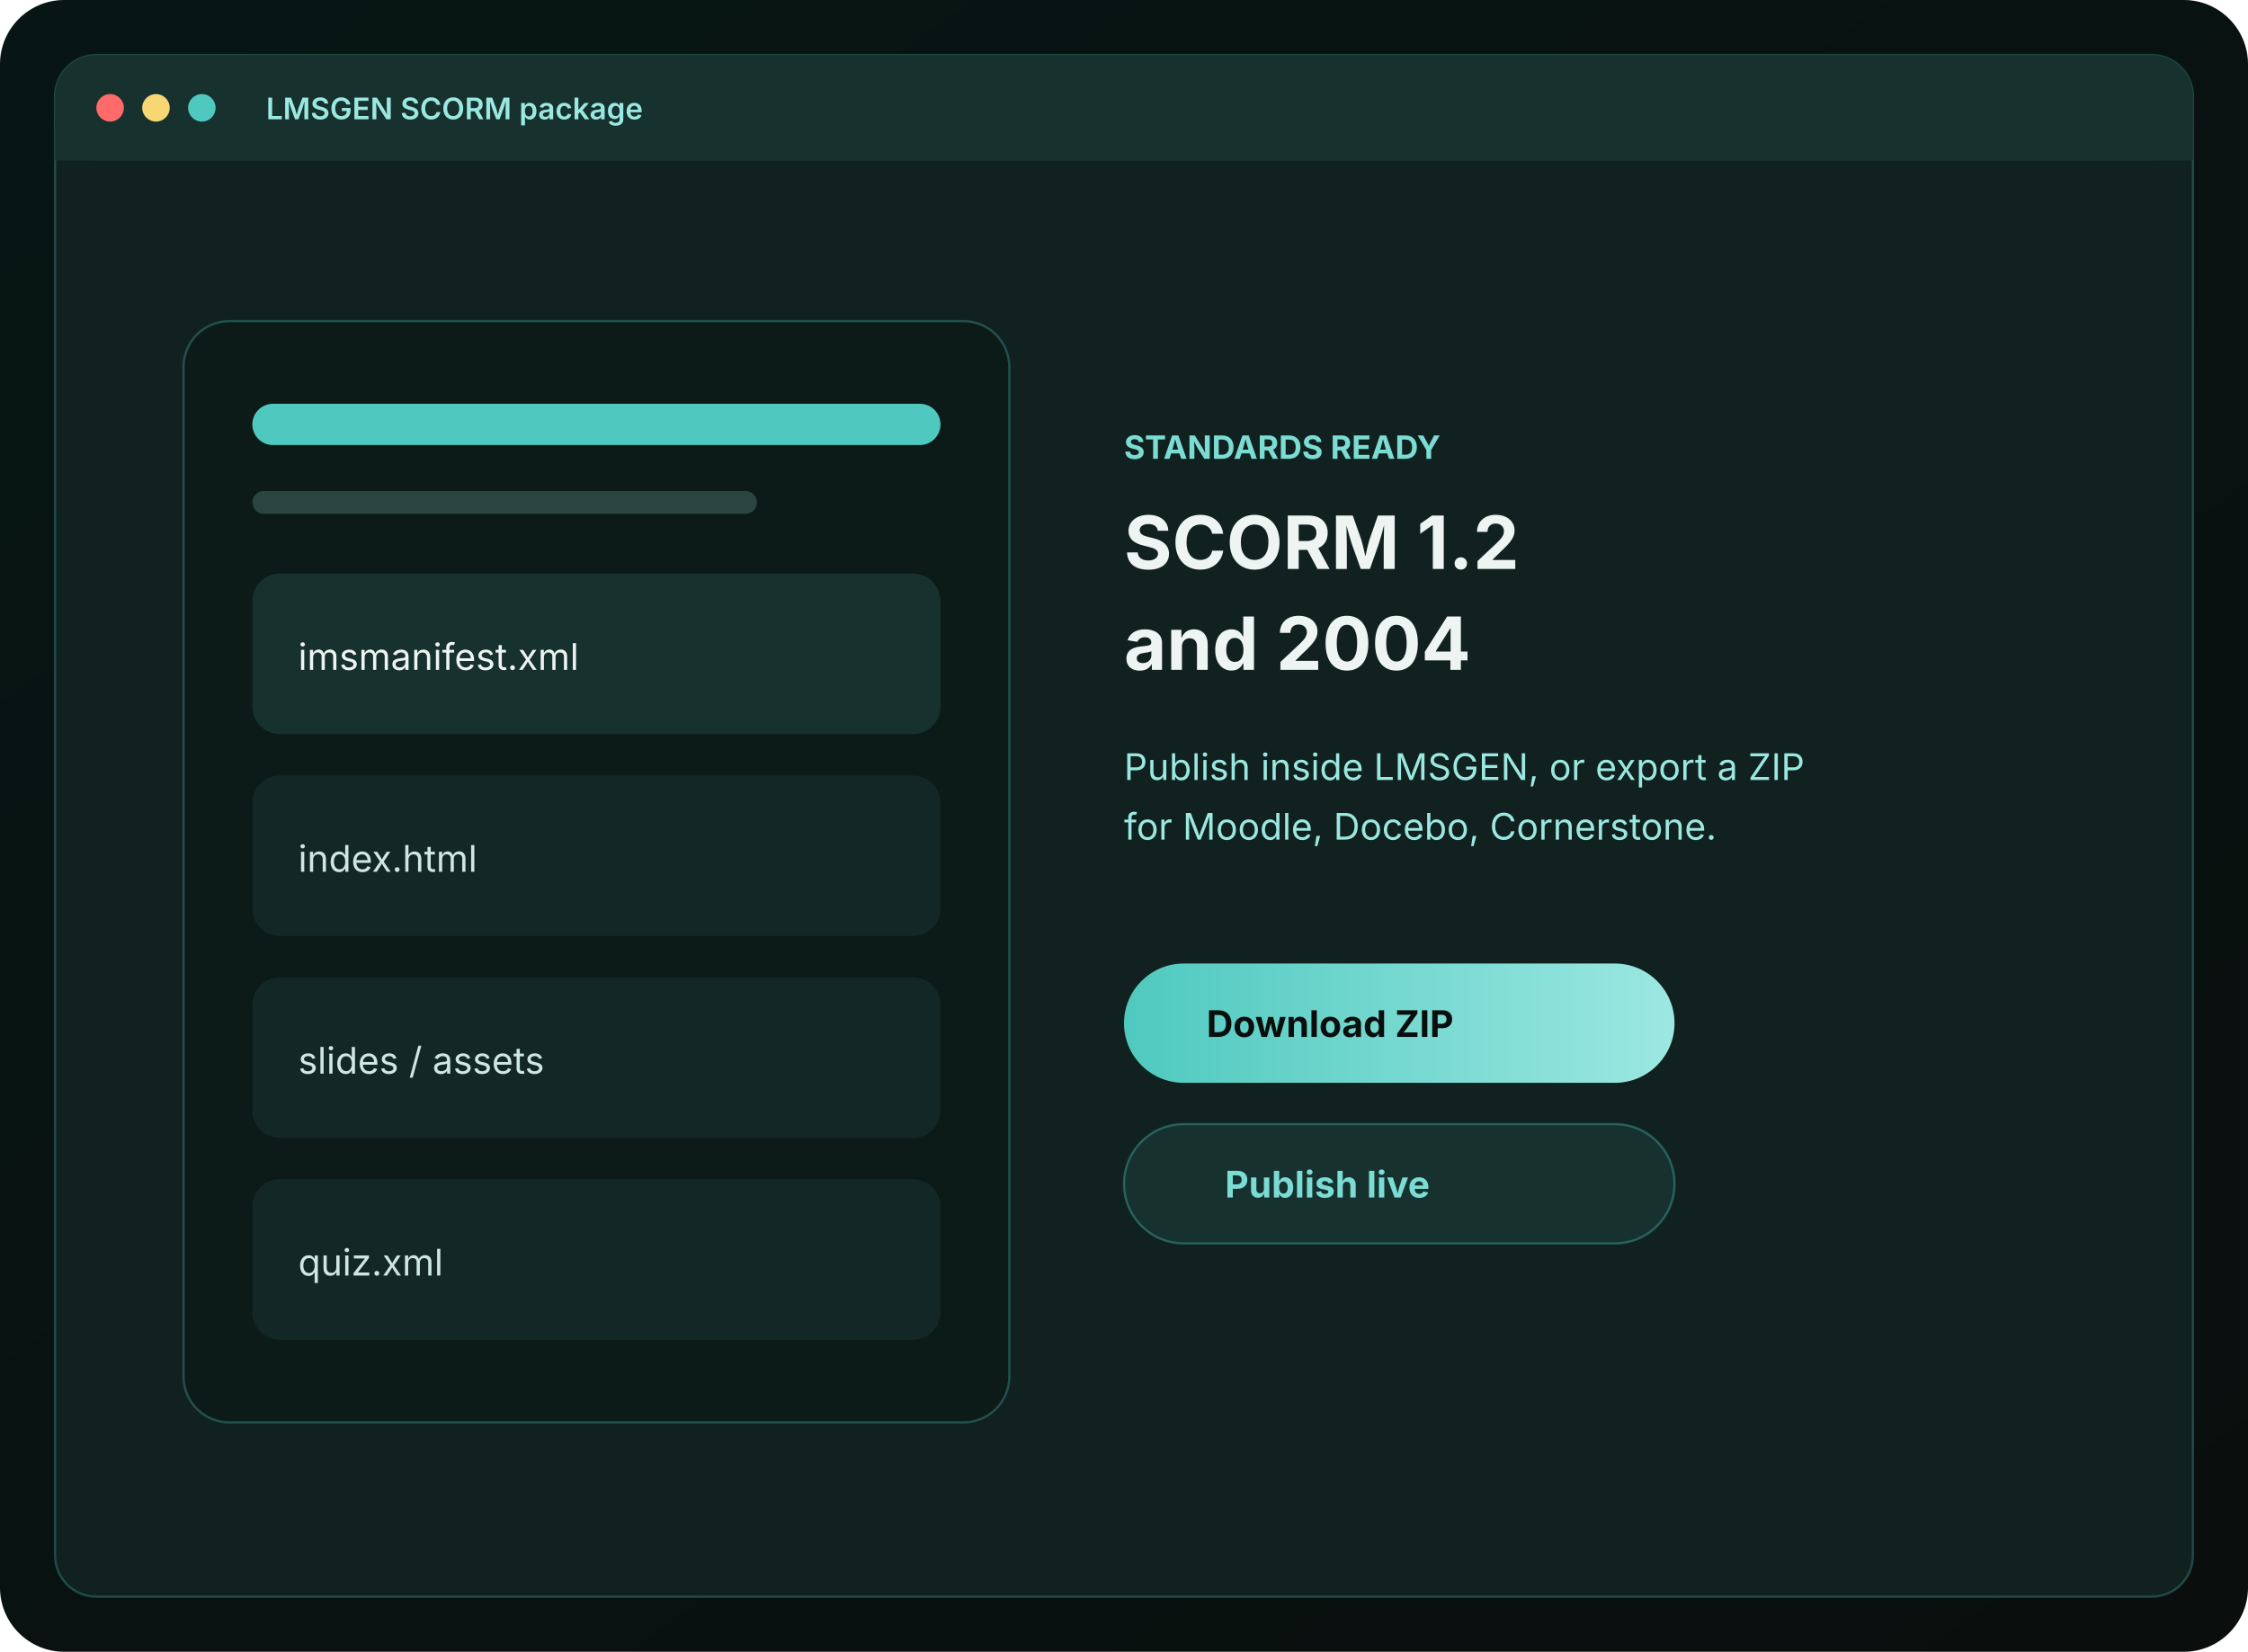
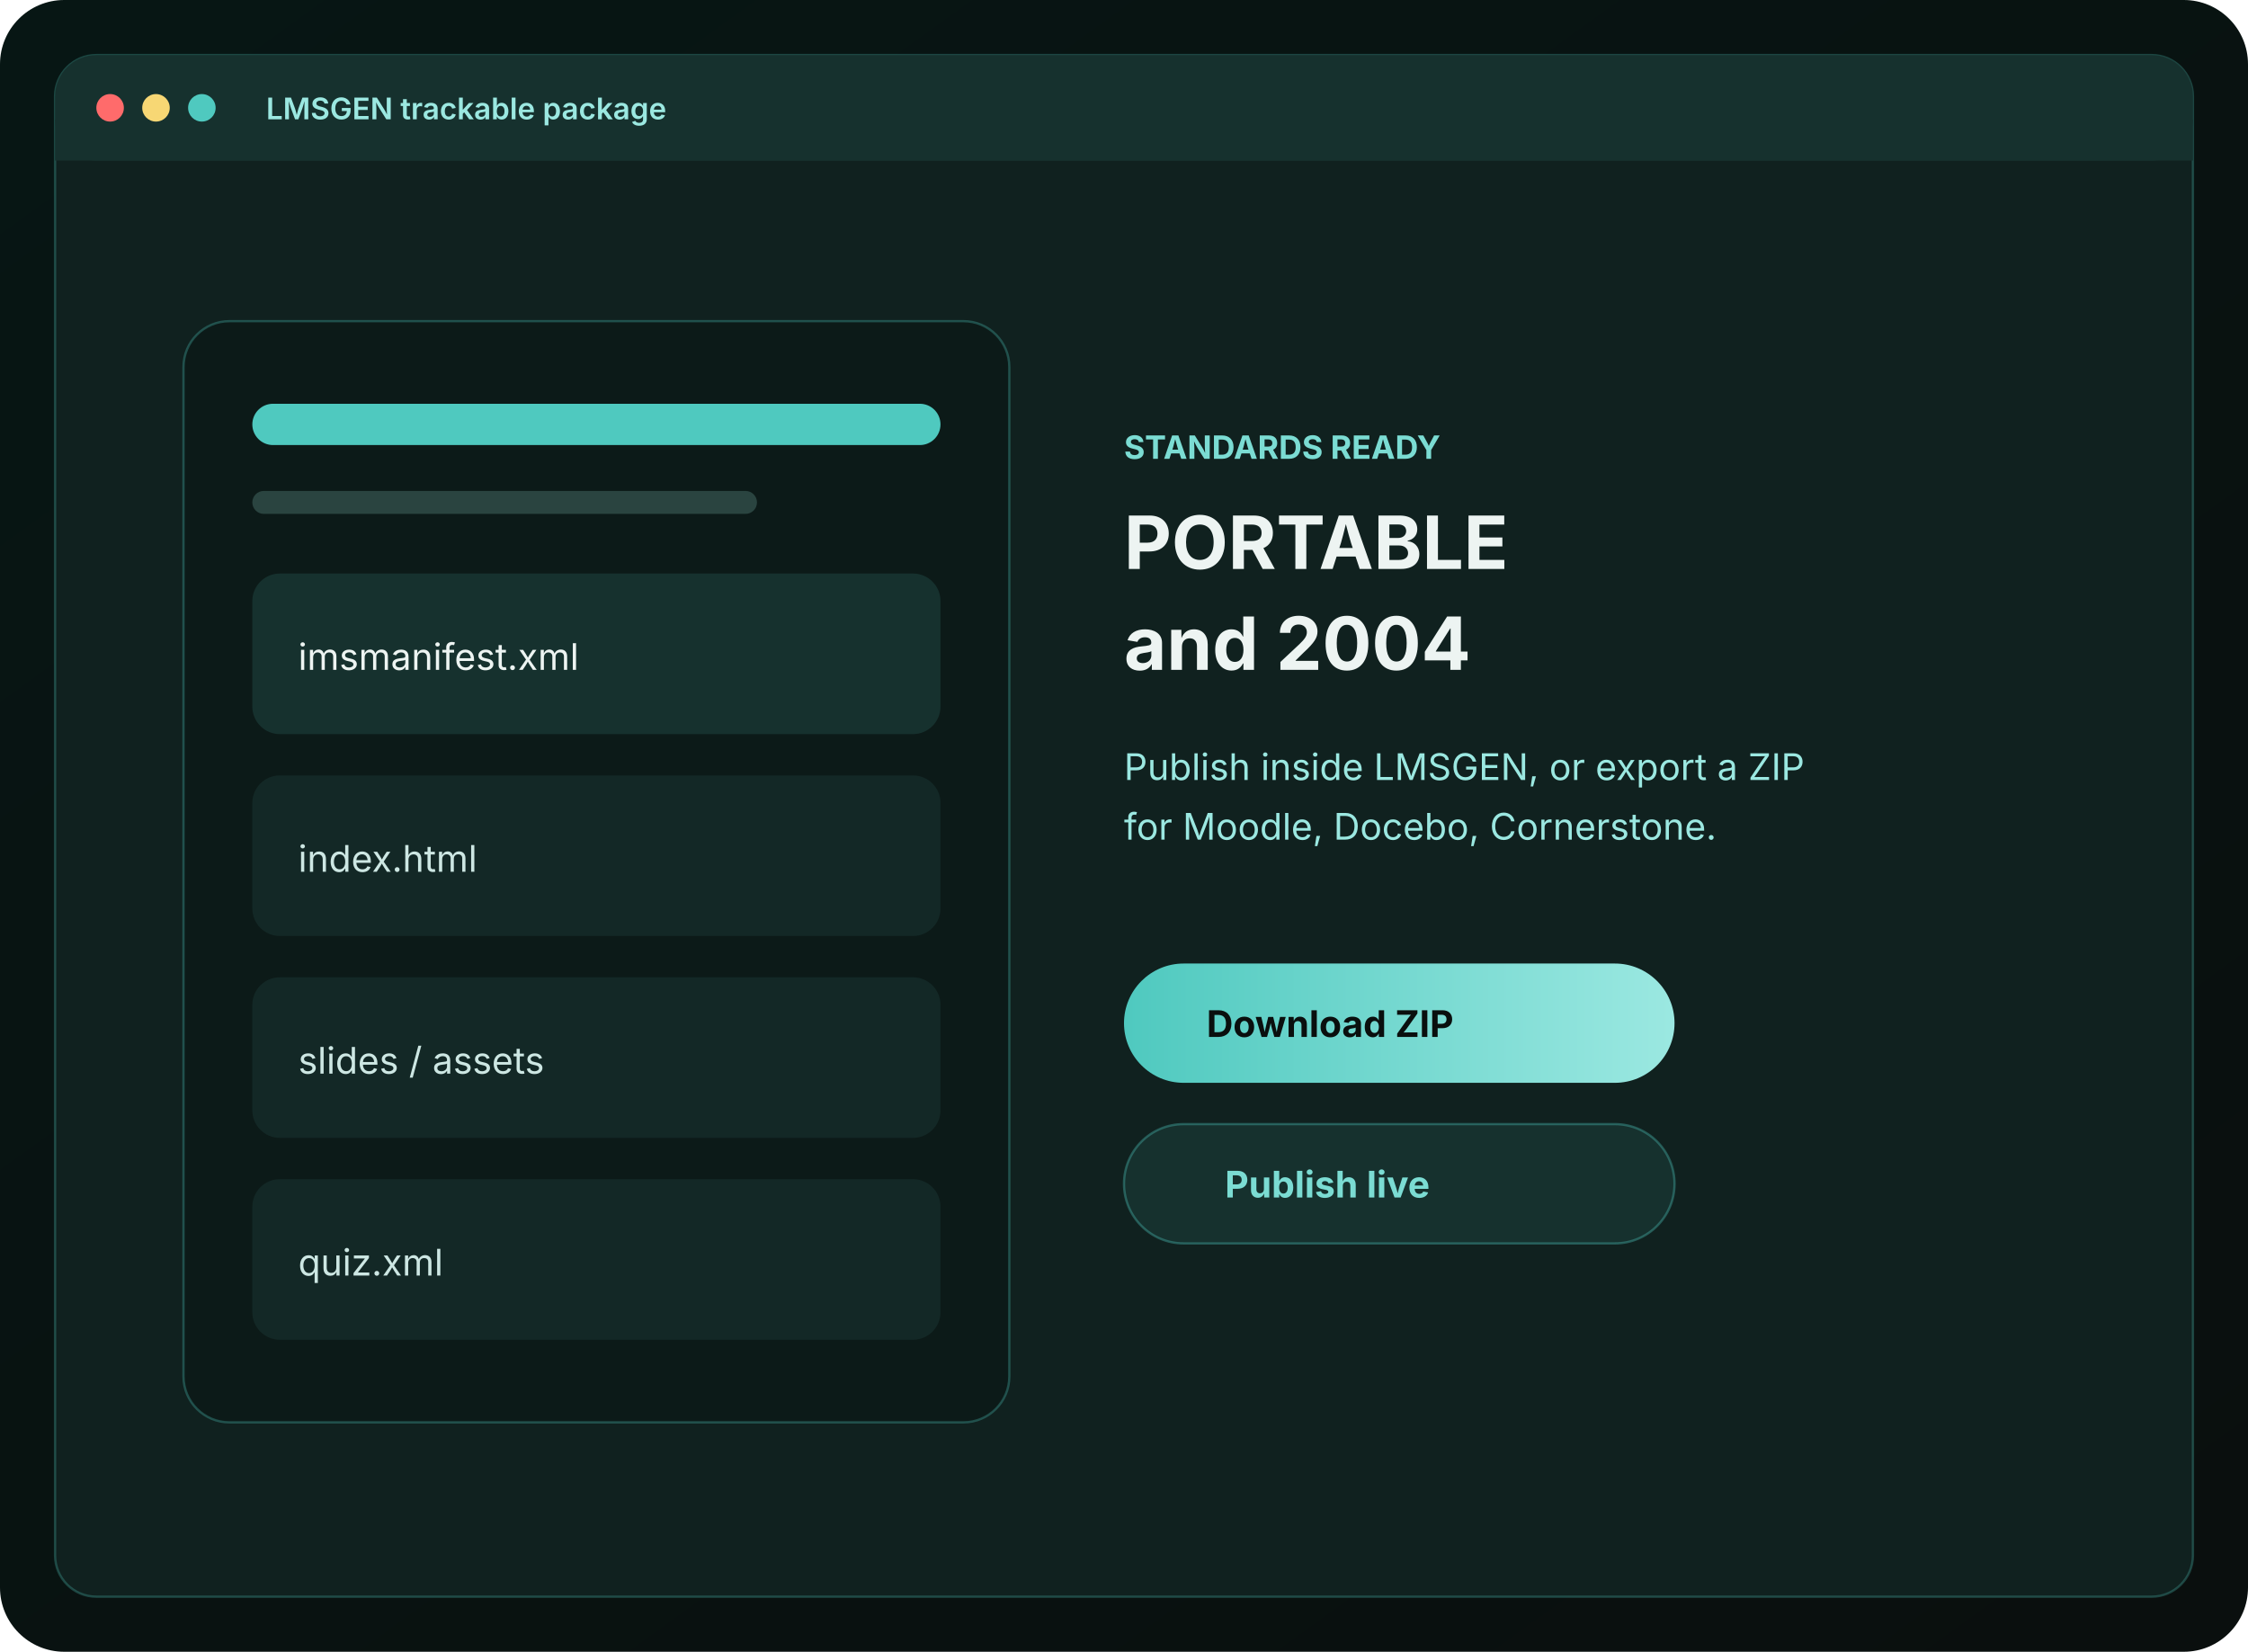
- <svg xmlns="http://www.w3.org/2000/svg" width="980" height="720" viewBox="0 0 980 720" role="img" aria-label="LMSGEN SCORM package">
+ <svg xmlns="http://www.w3.org/2000/svg" width="980" height="720" viewBox="0 0 980 720" role="img" aria-label="LMSGEN trackable course package">
  <defs>
    <linearGradient id="bg" x1="0" y1="0" x2="1" y2="1">
      <stop offset="0" stop-color="#071614" />
      <stop offset="1" stop-color="#0A0F0E" />
    </linearGradient>
    <linearGradient id="teal" x1="0" y1="0" x2="1" y2="0">
      <stop offset="0" stop-color="#4FC9BF" />
      <stop offset="1" stop-color="#9BE8E1" />
    </linearGradient>
  </defs>
  <rect width="980" height="720" rx="28" fill="url(#bg)" />
  <rect x="24" y="24" width="932" height="672" rx="18" fill="#10211F" stroke="#4FC9BF" stroke-opacity="0.28" />
  <rect x="24" y="24" width="932" height="46" rx="18" fill="#16312E" />
  <rect x="24" y="52" width="932" height="18" fill="#16312E" />
  <circle cx="48" cy="47" r="6" fill="#FF6B6B" />
  <circle cx="68" cy="47" r="6" fill="#F7D774" />
  <circle cx="88" cy="47" r="6" fill="#4FC9BF" />
-   <text x="116" y="52" fill="#9BE8E1" font-family="Inter,Arial,sans-serif" font-size="13" font-weight="600">LMSGEN  SCORM package</text>
+   <text x="116" y="52" fill="#9BE8E1" font-family="Inter,Arial,sans-serif" font-size="13" font-weight="600">LMSGEN  trackable package</text>
  <rect x="80" y="140" width="360" height="480" rx="20" fill="#0C1A18" stroke="#4FC9BF" stroke-opacity="0.3" />
  <rect x="110" y="176" width="300" height="18" rx="9" fill="#4FC9BF" />
  <rect x="110" y="214" width="220" height="10" rx="5" fill="#2A4440" />
  <rect x="110" y="250" width="300" height="70" rx="12" fill="#16312E" />
  <text x="130" y="292" fill="#EDF4F2" font-family="Inter,Arial,sans-serif" font-size="16">imsmanifest.xml</text>
  <rect x="110" y="338" width="300" height="70" rx="12" fill="#132826" />
  <text x="130" y="380" fill="#CDE7E3" font-family="Inter,Arial,sans-serif" font-size="16">index.html</text>
  <rect x="110" y="426" width="300" height="70" rx="12" fill="#132826" />
  <text x="130" y="468" fill="#CDE7E3" font-family="Inter,Arial,sans-serif" font-size="16">slides / assets</text>
  <rect x="110" y="514" width="300" height="70" rx="12" fill="#132826" />
  <text x="130" y="556" fill="#CDE7E3" font-family="Inter,Arial,sans-serif" font-size="16">quiz.xml</text>
  <text x="490" y="200" fill="#7BDCD3" font-family="Inter,Arial,sans-serif" font-size="14" font-weight="700">STANDARDS READY</text>
-   <text x="490" y="248" fill="#EDF4F2" font-family="Inter,Arial,sans-serif" font-size="32" font-weight="700">SCORM 1.2</text>
+   <text x="490" y="248" fill="#EDF4F2" font-family="Inter,Arial,sans-serif" font-size="32" font-weight="700">PORTABLE</text>
  <text x="490" y="292" fill="#EDF4F2" font-family="Inter,Arial,sans-serif" font-size="32" font-weight="700">and 2004</text>
  <text x="490" y="340" fill="#9BE8E1" font-family="Inter,Arial,sans-serif" font-size="16">Publish inside LMSGEN, or export a ZIP</text>
  <text x="490" y="366" fill="#9BE8E1" font-family="Inter,Arial,sans-serif" font-size="16">for Moodle, Docebo, Cornerstone.</text>
  <rect x="490" y="420" width="240" height="52" rx="26" fill="url(#teal)" />
  <text x="526" y="452" fill="#0A0F0E" font-family="Inter,Arial,sans-serif" font-size="16" font-weight="700">Download ZIP</text>
  <rect x="490" y="490" width="240" height="52" rx="26" fill="#16312E" stroke="#4FC9BF" stroke-opacity="0.35" />
  <text x="534" y="522" fill="#7BDCD3" font-family="Inter,Arial,sans-serif" font-size="16" font-weight="700">Publish live</text>
</svg>
